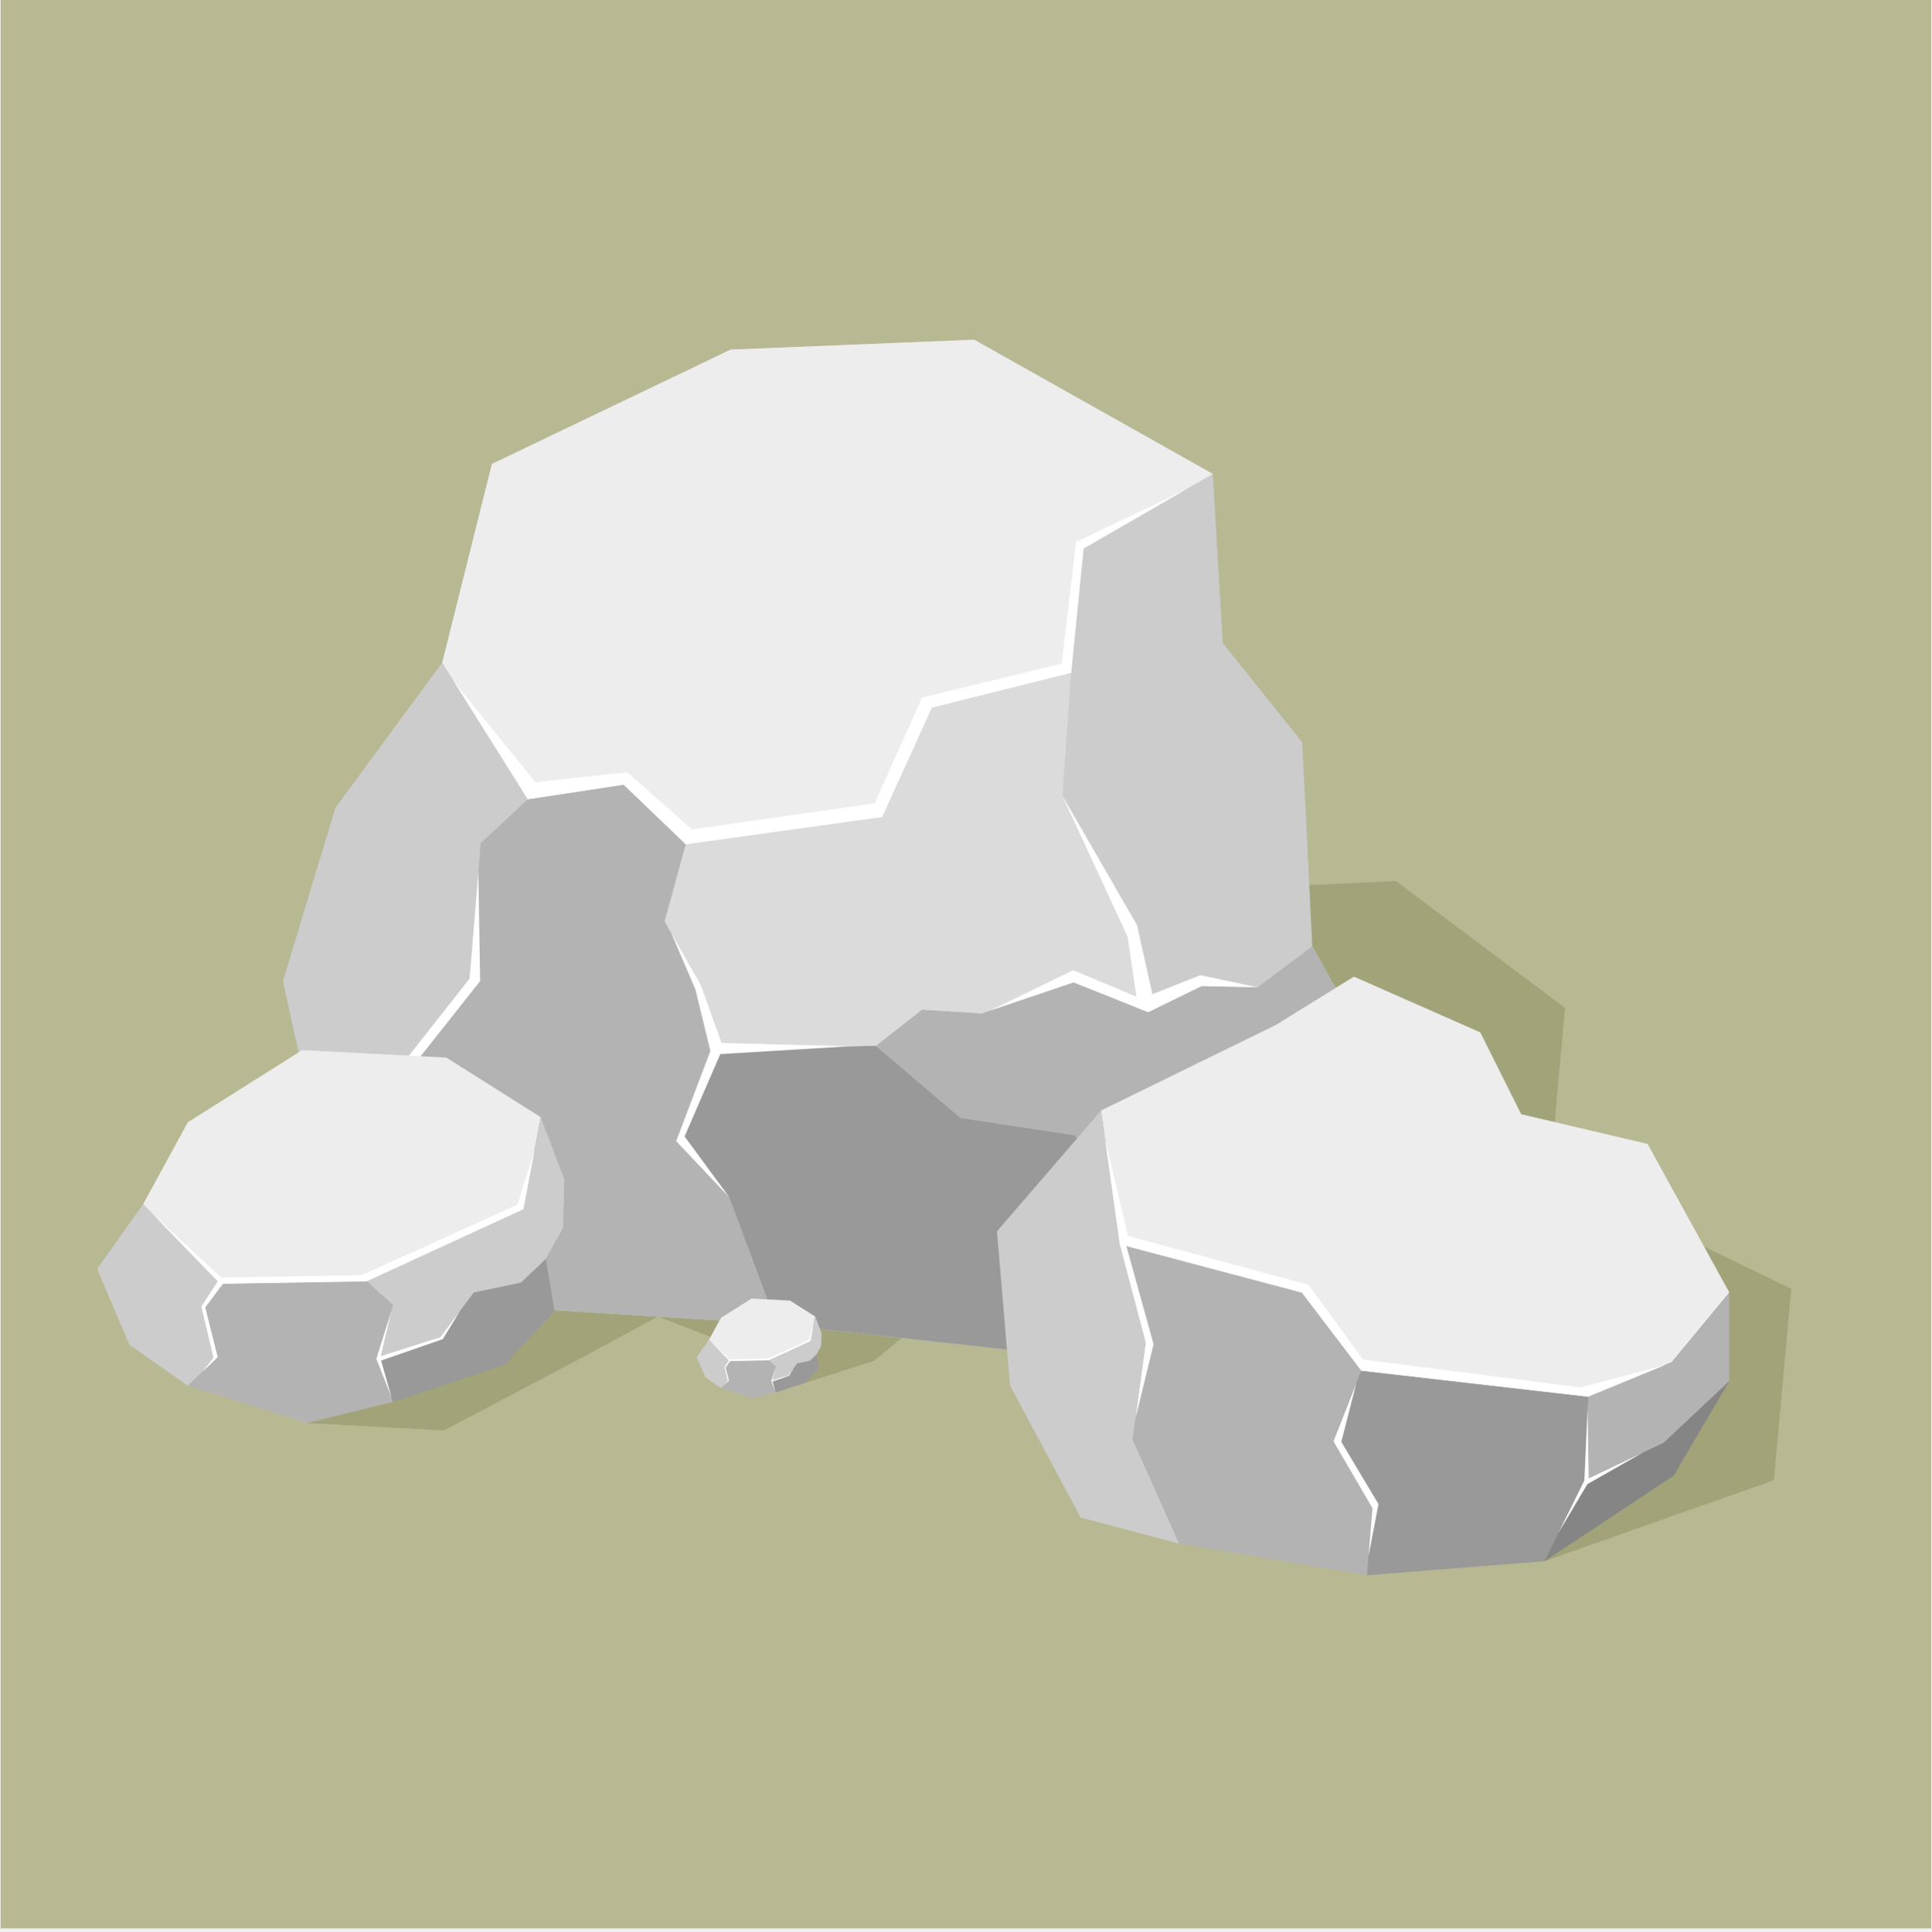
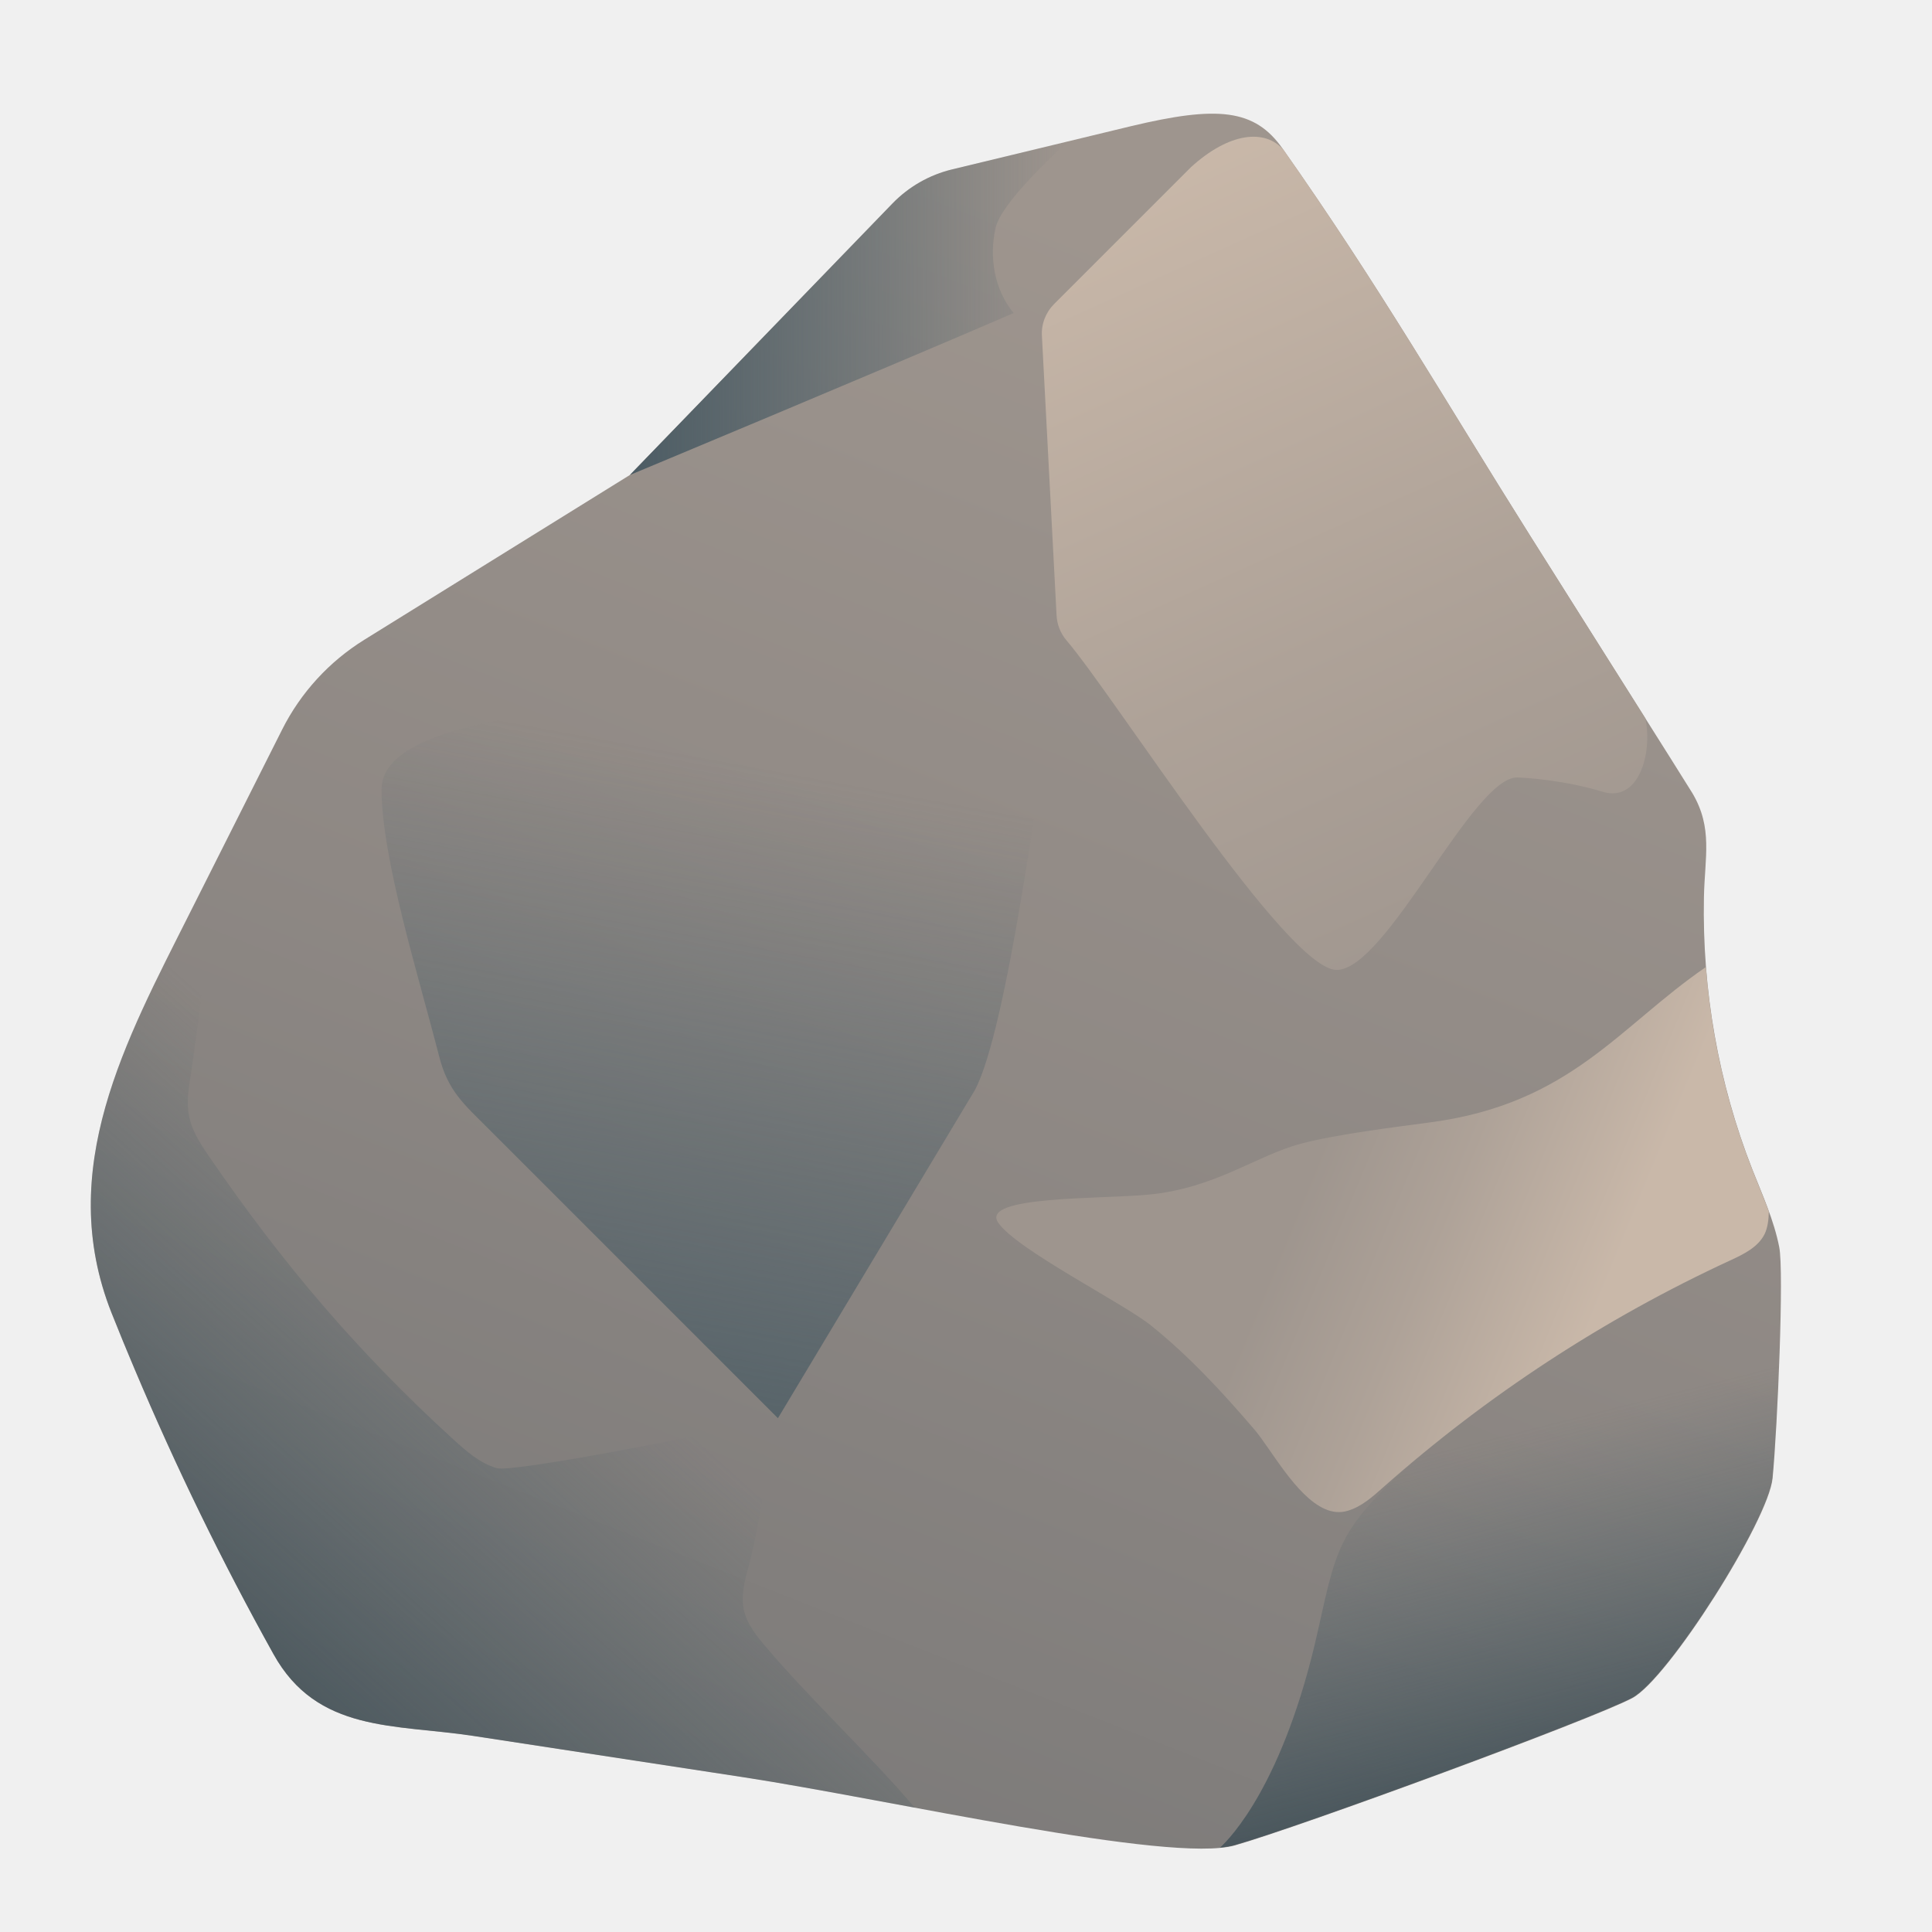
- <svg xmlns="http://www.w3.org/2000/svg" version="1.1" id="svg74760" xml:space="preserve" width="1066.667" height="1066.667" viewBox="0 0 1066.667 1066.667">
-   <defs id="defs74764">
-     <clipPath clipPathUnits="userSpaceOnUse" id="clipPath74776">
-       <path d="M 0,800 H 800 V 0 H 0 Z" id="path74774" />
-     </clipPath>
-   </defs>
-   <g id="g74768" transform="matrix(1.333333,0,0,-1.333333,0,1066.667)">
-     <g id="g74770">
-       <g id="g74772" clip-path="url(#clipPath74776)">
-         <path d="M 0.274,1.17 H 800 V 800.894 H 0.274 Z" style="fill:#b8b893;fill-opacity:1;fill-rule:evenodd;stroke:none" id="path74778" />
-         <path d="m 127.241,210.515 56.639,-3.09 56.637,29.868 31.987,17.281 45.389,-17.402 9.625,-11.961 34.518,11.049 29.865,24.716 247.875,-107.724 95.054,33.575 7.206,79.299 -99.89,48.4 6.178,67.967 -70.028,52.521 -160.65,-7.21 z" style="fill:#a3a37a;fill-opacity:1;fill-rule:evenodd;stroke:none" id="path74780" />
-         <path d="m 403.547,659.29 98.86,-55.61 4.12,-70.027 32.956,-41.193 4.117,-84.445 39.134,-70.028 9.266,-79.294 -140.051,-21.629 -130.271,14.421 -98.348,6.179 -81.356,22.655 -24.716,113.28 21.729,71.776 44.18,60.04 20.596,82.384 98.861,47.373 z" style="fill:#cccccc;fill-opacity:1;fill-rule:evenodd;stroke:none" id="path74782" />
-         <path d="m 502.407,603.68 -53.548,-30.893 -5.149,-51.492 -57.668,-14.417 -20.6,-45.312 -81.356,-11.326 -25.745,24.713 -39.707,-6.057 -35.467,56.519 20.596,82.384 98.861,47.373 100.923,4.118 z" style="fill:#ededed;fill-opacity:1;fill-rule:evenodd;stroke:none" id="path74784" />
-         <path d="m 218.634,468.896 -19.507,-18.144 -4.633,-56.123 -26.778,-33.985 23.687,-53.035 31.41,-16.476 0.517,-33.469 -81.356,22.655 -24.716,113.28 21.729,71.776 44.18,60.04 z" style="fill:#cccccc;fill-opacity:1;fill-rule:evenodd;stroke:none" id="path74786" />
-         <path d="m 284.086,450.24 -8.75,-31.929 14.932,-26.259 6.691,-26.775 -13.386,-36.045 18.535,-25.23 19.57,-52.517 -98.348,6.179 -0.517,33.469 -31.41,16.476 -23.687,53.035 26.778,33.985 4.633,56.123 19.507,18.144 39.707,6.057 z" style="fill:#b3b3b3;fill-opacity:1;fill-rule:evenodd;stroke:none" id="path74788" />
-         <path d="m 296.959,365.277 65.908,1.541 35.014,-29.865 47.371,-7.209 28.836,-39.132 45.312,3.089 72.6,-35.008 -140.051,-21.629 -130.271,14.421 -19.57,52.517 -18.535,25.23 z" style="fill:#999999;fill-opacity:1;fill-rule:evenodd;stroke:none" id="path74790" />
-         <path d="m 362.867,366.818 19.051,14.932 24.716,-1.546 38.102,12.872 30.894,-12.358 22.145,10.814 23.166,-0.513 22.659,16.996 39.134,-70.028 9.266,-79.294 -72.6,35.008 -45.312,-3.089 -28.836,39.132 -47.371,7.209 z" style="fill:#b3b3b3;fill-opacity:1;fill-rule:evenodd;stroke:none" id="path74792" />
-         <path d="m 443.71,521.295 -3.607,-50.984 30.894,-53.549 4.633,-36.044 -30.894,12.358 -38.102,-12.872 -24.716,1.546 -19.051,-14.932 -65.908,-1.541 -6.691,26.775 -14.932,26.259 8.75,31.929 81.356,11.326 20.6,45.312 z" style="fill:#dbdbdb;fill-opacity:1;fill-rule:evenodd;stroke:none" id="path74794" />
-         <path d="m 490.678,596.913 -44.917,-21.394 -5.953,-50.346 -57.89,-14.185 -19.564,-43.768 -75.694,-10.811 -26.771,23.683 -38.108,-4.117 -33.764,41.71 30.617,-48.789 39.707,6.057 25.745,-24.713 81.356,11.326 20.6,45.312 57.668,14.417 5.149,51.492 z" style="fill:#ffffff;fill-opacity:1;fill-rule:evenodd;stroke:none" id="path74796" />
-         <path d="m 277.952,413.707 10.13,-23.596 6.181,-25.487 -14.159,-37.33 22.004,-23.292 -18.535,25.23 14.803,34.111 53.291,3.213 -52.771,1.414 -8.628,24.082 z" style="fill:#ffffff;fill-opacity:1;fill-rule:evenodd;stroke:none" id="path74798" />
-         <path d="m 440.103,470.311 27.039,-58.449 3.604,-24.715 -26.171,10.943 -34.387,-16.686 34.548,11.672 30.894,-12.358 22.145,10.814 23.166,-0.513 -23.679,5.011 -19.878,-7.866 -6.387,28.598 z" style="fill:#ffffff;fill-opacity:1;fill-rule:evenodd;stroke:none" id="path74800" />
-         <path d="m 198.155,438.954 -3.661,-44.325 -26.778,-33.985 23.687,-53.035 -19.037,52.505 26.516,33.469 z" style="fill:#ffffff;fill-opacity:1;fill-rule:evenodd;stroke:none" id="path74802" />
-         <path d="m 463.827,284.548 -7.7,55.44 72.381,35.424 32.344,20.022 52.361,-23.101 16.942,-33.883 52.363,-12.322 33.88,-61.602 -23.824,-28.823 -34.696,-14.3 -93.946,10.781 -24.643,32.342 z" style="fill:#ededed;fill-opacity:1;fill-rule:evenodd;stroke:none" id="path74804" />
-         <path d="M 456.127,339.988 413,289.936 l 5.391,-63.913 29.261,-54.672 40.813,-10.782 -19.251,43.12 5.39,40.046 -10.777,40.813 z" style="fill:#cccccc;fill-opacity:1;fill-rule:evenodd;stroke:none" id="path74806" />
-         <path d="m 463.827,284.548 75.462,-20.022 24.643,-32.342 -11.555,-29.261 16.17,-27.721 -2.309,-27.723 -77.773,13.09 -19.251,43.12 5.39,40.046 z" style="fill:#b3b3b3;fill-opacity:1;fill-rule:evenodd;stroke:none" id="path74808" />
-         <path d="m 657.878,221.403 -1.546,-34.652 -16.556,-33.499 -73.538,-5.773 2.309,27.723 -16.17,27.721 11.555,29.261 z" style="fill:#999999;fill-opacity:1;fill-rule:evenodd;stroke:none" id="path74810" />
-         <path d="m 639.776,153.252 53.518,35.42 23.101,39.271 0.003,36.583 -23.824,-28.823 -34.696,-14.3 -1.546,-34.652 z" style="fill:#858585;fill-opacity:1;fill-rule:evenodd;stroke:none" id="path74812" />
-         <path d="m 656.332,186.751 32.833,15.617 27.23,25.575 0.003,36.583 -23.824,-28.823 -34.696,-14.3 z" style="fill:#b3b3b3;fill-opacity:1;fill-rule:evenodd;stroke:none" id="path74814" />
-         <path d="m 457.819,327.789 9.46,-39.785 74.705,-20.205 22.704,-31.002 90.092,-11.553 35.069,9.334 -31.971,-13.175 -93.946,10.781 -24.643,32.342 -75.462,20.022 z" style="fill:#ffffff;fill-opacity:1;fill-rule:evenodd;stroke:none" id="path74816" />
-         <path d="m 463.827,284.548 10.777,-40.813 -4.19,-31.129 7.452,30.54 -11.257,40.661 0.67,4.197 z" style="fill:#ffffff;fill-opacity:1;fill-rule:evenodd;stroke:none" id="path74818" />
-         <path d="m 561.826,226.847 -9.449,-23.924 16.17,-27.721 -1.649,-19.802 4.141,21.526 -15.401,25.796 z" style="fill:#ffffff;fill-opacity:1;fill-rule:evenodd;stroke:none" id="path74820" />
-         <path d="m 657.653,216.382 -1.321,-29.631 -10.686,-21.622 11.927,20.076 22.893,13.027 -22.36,-10.64 z" style="fill:#ffffff;fill-opacity:1;fill-rule:evenodd;stroke:none" id="path74822" />
-         <path d="m 184.906,361.897 -59.726,3.089 -47.371,-29.864 -18.538,-33.983 31.927,-32.952 60.756,1.026 64.879,29.867 7.208,38.103 z" style="fill:#ededed;fill-opacity:1;fill-rule:evenodd;stroke:none" id="path74824" />
-         <path d="m 59.271,301.139 -19.048,-26.778 13.386,-31.406 24.2,-16.993 12.36,11.844 -5.153,20.595 6.182,9.786 z" style="fill:#cccccc;fill-opacity:1;fill-rule:evenodd;stroke:none" id="path74826" />
-         <path d="m 151.954,269.213 10.814,-9.782 -5.665,-22.142 5.665,-18.018 -35.527,-8.756 -49.432,15.447 12.36,11.844 -5.153,20.595 6.182,9.786 z" style="fill:#b3b3b3;fill-opacity:1;fill-rule:evenodd;stroke:none" id="path74828" />
-         <path d="m 151.954,269.213 64.879,29.867 7.208,38.103 9.785,-25.746 -0.513,-20.082 -7.211,-12.872 3.604,-21.627 -20.596,-22.138 -46.342,-15.447 -5.665,18.018 5.665,22.142 z" style="fill:#999999;fill-opacity:1;fill-rule:evenodd;stroke:none" id="path74830" />
-         <path d="m 157.103,237.289 25.232,8.754 13.902,18.537 19.567,4.12 10.298,9.783 7.211,12.872 0.513,20.082 -9.785,25.746 -7.208,-38.103 -64.879,-29.867 10.814,-9.782 z" style="fill:#cccccc;fill-opacity:1;fill-rule:evenodd;stroke:none" id="path74832" />
-         <path d="m 63.327,296.95 28.38,-26.195 58.186,1.033 64.426,29.155 7.113,22.437 -4.599,-24.3 -64.879,-29.867 -60.756,-1.026 z" style="fill:#ffffff;fill-opacity:1;fill-rule:evenodd;stroke:none" id="path74834" />
-         <path d="m 90.182,269.229 -6.775,-10.508 5.021,-21.113 -4.438,-5.725 6.179,5.923 -5.153,20.595 7.338,9.806 0.449,1.455 z" style="fill:#ffffff;fill-opacity:1;fill-rule:evenodd;stroke:none" id="path74836" />
-         <path d="m 162.231,257.325 -6.348,-20.226 6.262,-15.833 -4.271,15.121 25.554,8.884 7.271,11.924 -8.364,-11.152 -24.652,-7.852 z" style="fill:#ffffff;fill-opacity:1;fill-rule:evenodd;stroke:none" id="path74838" />
-         <path d="m 327.242,261.234 -15.949,0.826 -12.648,-7.979 -4.951,-9.071 8.524,-8.803 16.225,0.277 17.328,7.975 1.924,10.175 z" style="fill:#ededed;fill-opacity:1;fill-rule:evenodd;stroke:none" id="path74840" />
-         <path d="m 293.694,245.01 -5.086,-7.152 3.577,-8.385 6.46,-4.536 3.302,3.16 -1.378,5.501 1.649,2.609 z" style="fill:#cccccc;fill-opacity:1;fill-rule:evenodd;stroke:none" id="path74842" />
-         <path d="m 318.443,236.484 2.886,-2.611 -1.508,-5.914 1.508,-4.813 -9.487,-2.336 -13.197,4.127 3.302,3.16 -1.378,5.501 1.649,2.609 z" style="fill:#b3b3b3;fill-opacity:1;fill-rule:evenodd;stroke:none" id="path74844" />
-         <path d="m 318.443,236.484 17.328,7.975 1.924,10.175 2.612,-6.876 -0.138,-5.363 -1.924,-3.436 0.962,-5.776 -5.501,-5.911 -12.377,-4.126 -1.508,4.813 1.508,5.914 z" style="fill:#999999;fill-opacity:1;fill-rule:evenodd;stroke:none" id="path74846" />
-         <path d="m 319.821,227.959 6.734,2.338 3.711,4.951 5.226,1.099 2.753,2.612 1.924,3.436 0.138,5.363 -2.612,6.876 -1.924,-10.175 -17.328,-7.975 2.886,-2.611 z" style="fill:#cccccc;fill-opacity:1;fill-rule:evenodd;stroke:none" id="path74848" />
-         <path d="m 294.78,243.89 7.575,-6.993 15.538,0.275 17.204,7.784 1.901,5.993 -1.227,-6.49 -17.328,-7.975 -16.225,-0.277 z" style="fill:#ffffff;fill-opacity:1;fill-rule:evenodd;stroke:none" id="path74850" />
-         <path d="m 301.947,236.488 -1.807,-2.805 1.341,-5.639 -1.187,-1.529 1.653,1.582 -1.378,5.501 1.961,2.615 0.121,0.39 z" style="fill:#ffffff;fill-opacity:1;fill-rule:evenodd;stroke:none" id="path74852" />
-         <path d="m 321.188,233.31 -1.696,-5.404 1.67,-4.226 -1.14,4.038 6.825,2.374 1.945,3.184 -2.237,-2.979 -6.58,-2.096 z" style="fill:#ffffff;fill-opacity:1;fill-rule:evenodd;stroke:none" id="path74854" />
-       </g>
-     </g>
-   </g>
+ <svg xmlns="http://www.w3.org/2000/svg" width="800px" height="800px" viewBox="0 0 128 128" aria-hidden="true" role="img" class="iconify iconify--noto" preserveAspectRatio="xMidYMid meet">
+   <linearGradient id="IconifyId17ecdb2904d178eab19914" gradientUnits="userSpaceOnUse" x1="87.616" y1="21.04" x2="41.548" y2="138.084">
+     <stop offset="0" stop-color="#9e958e" />
+     <stop offset=".46" stop-color="#8e8884" />
+     <stop offset="1" stop-color="#757575" />
+   </linearGradient>
+   <path d="M8.93 90.74c-.53-1.25-1.04-2.5-1.54-3.75c-3.77-9.51.96-18.09 5.18-26.49l6.12-12.16c1.23-2.45 3.12-4.51 5.44-5.95l17.6-10.92l17.39-17.98a8.147 8.147 0 0 1 3.97-2.27l11.84-2.86c5.73-1.37 8.19-1.15 10.04 1.48c6.41 9.1 10.7 16.59 16.41 25.66c3.11 4.94 10.29 16.29 10.74 17.04c1.38 2.32.82 4.26.77 6.92c-.12 6.13.96 12.29 3.2 18c.67 1.7 1.44 3.38 1.79 5.17c.32 1.61-.11 11.84-.44 15.3c-.27 2.81-6.91 13.3-9.29 14.57c-2.62 1.4-22.04 8.54-26.33 9.76s-22.89-3.03-32.55-4.51c-5.97-.91-11.95-1.83-17.92-2.74c-5.18-.79-10.33-.19-13.23-5.42c-3.41-6.12-6.47-12.41-9.19-18.85z" fill="url(#IconifyId17ecdb2904d178eab19914)" />
+   <linearGradient id="IconifyId17ecdb2904d178eab19915" gradientUnits="userSpaceOnUse" x1="8.859" y1="120.137" x2="47.171" y2="77.536">
+     <stop offset="0" stop-color="#37474f" />
+     <stop offset=".612" stop-color="#42565f" stop-opacity=".192" />
+     <stop offset=".757" stop-color="#455a64" stop-opacity="0" />
+   </linearGradient>
+   <path d="M31.34 115c5.97.91 11.95 1.83 17.92 2.74c3.11.48 7.15 1.24 11.34 2.02c-2.82-3.34-7.03-7.3-9.85-10.64c-.61-.72-1.23-1.47-1.45-2.39c-.23-.98.03-1.99.3-2.96c.86-3.18 1.08-6.63 1.94-9.81c-5.33 1.24-17.61 3.6-18.62 3.31c-1.12-.32-2.03-1.13-2.9-1.92c-6.33-5.78-11.28-11.61-16.12-18.66c-.57-.83-1.15-1.69-1.36-2.68c-.2-.93-.05-1.89.1-2.82c.36-2.32 1.16-8.75 1.8-14.42l-1.88 3.73C8.35 68.9 3.62 77.48 7.4 86.99c.5 1.26 1.01 2.51 1.54 3.75a192.48 192.48 0 0 0 9.17 18.83c2.89 5.24 8.05 4.64 13.23 5.43z" fill="url(#IconifyId17ecdb2904d178eab19915)" />
+   <linearGradient id="IconifyId17ecdb2904d178eab19916" gradientUnits="userSpaceOnUse" x1="99.553" y1="66.702" x2="74.778" y2="11.745">
+     <stop offset="0" stop-color="#9e958e" />
+     <stop offset=".442" stop-color="#aea298" />
+     <stop offset="1" stop-color="#c9b8a9" />
+   </linearGradient>
+   <path d="M85.05 9.95c-1.23-1.45-3.63-1.17-6.15 1.13l-9.06 9.06c-.56.56-.86 1.33-.81 2.12l.97 18.5c.03.62.26 1.2.66 1.67c3.22 3.76 14.6 21.83 17.9 21.83c3.29 0 9.04-12.82 11.97-12.75c.5.01 3.11.17 5.66.95c2.38.72 3.31-2.55 2.82-4.87c-2.46-3.9-5.77-9.13-7.63-12.09c-5.69-9.03-9.97-16.5-16.33-25.55z" fill="url(#IconifyId17ecdb2904d178eab19916)" />
+   <linearGradient id="IconifyId17ecdb2904d178eab19917" gradientUnits="userSpaceOnUse" x1="37.502" y1="104.545" x2="47.502" y2="50.295">
+     <stop offset="0" stop-color="#4c5c64" />
+     <stop offset="1" stop-color="#455a64" stop-opacity="0" />
+   </linearGradient>
+   <path d="M42.89 46.37c3.33-.5 14.44-2.39 16.53-3.21C63.5 41.55 67.1 34.69 69.48 31c0 0 .82 12.03 0 16.73C68.91 51 66.76 68.1 64.6 72.2L51.54 93.96L32.35 74.77c-1.63-1.63-2.67-2.49-3.26-4.8c-1.35-5.28-3.8-13.07-3.81-17.66s12.36-5.16 17.61-5.94z" fill="url(#IconifyId17ecdb2904d178eab19917)" />
+   <linearGradient id="IconifyId17ecdb2904d178eab19918" gradientUnits="userSpaceOnUse" x1="41.732" y1="20.416" x2="70.782" y2="20.416">
+     <stop offset="0" stop-color="#4c5c64" />
+     <stop offset="1" stop-color="#455a64" stop-opacity="0" />
+   </linearGradient>
+   <path d="M67.16 20.74c-1.28-1.53-1.64-3.7-1.2-5.64c.37-1.62 3.73-4.75 4.82-5.74l-7.69 1.86a8.226 8.226 0 0 0-3.97 2.27L41.73 31.47s16.84-7.02 25.43-10.73z" fill="url(#IconifyId17ecdb2904d178eab19918)" />
+   <linearGradient id="IconifyId17ecdb2904d178eab19919" gradientUnits="userSpaceOnUse" x1="87.261" y1="76.607" x2="121.616" y2="90.767">
+     <stop offset="0" stop-color="#9e958e" />
+     <stop offset=".25" stop-color="#aea298" />
+     <stop offset=".566" stop-color="#c9b8a9" />
+   </linearGradient>
+   <path d="M116.08 77.46a46.38 46.38 0 0 1-3.06-13.39c-5.74 3.93-8.95 9.03-18.19 10.28c-2.45.33-6.24.79-8.63 1.42c-2.96.78-5.7 2.97-10.14 3.38c-3.16.3-11.13.07-9.93 1.85c1.2 1.78 8.35 5.37 10.13 6.82c2.53 2.03 4.73 4.42 6.84 6.88c1.1 1.29 2.75 4.42 4.67 5.27c.49.22 1.01.28 1.53.12c.91-.27 1.64-.93 2.35-1.56a94.403 94.403 0 0 1 22.97-15.02c.89-.41 1.85-.87 2.29-1.75c.19-.39.27-.92.28-1.49c-.35-.94-.74-1.87-1.11-2.81z" fill="url(#IconifyId17ecdb2904d178eab19919)" />
+   <linearGradient id="IconifyId17ecdb2904d178eab19920" gradientUnits="userSpaceOnUse" x1="104.646" y1="123.357" x2="97.606" y2="95.587">
+     <stop offset="0" stop-color="#37474f" />
+     <stop offset=".808" stop-color="#42565f" stop-opacity=".192" />
+     <stop offset="1" stop-color="#455a64" stop-opacity="0" />
+   </linearGradient>
+   <path d="M117.87 82.63c-.13-.65-.32-1.29-.54-1.92c-.17.59-.54 1.24-1.34 1.85c-2.3 1.76-11.17 4.47-20.93 13.02c-6.37 5.58-6.38 6.33-7.75 12.48c-2.24 10.07-5.8 13.73-6.48 14.35c.37-.04.7-.09.97-.17c4.3-1.21 23.71-8.36 26.33-9.76c2.38-1.27 9.02-11.76 9.29-14.57c.34-3.44.77-13.67.45-15.28z" fill="url(#IconifyId17ecdb2904d178eab19920)" />
</svg>
